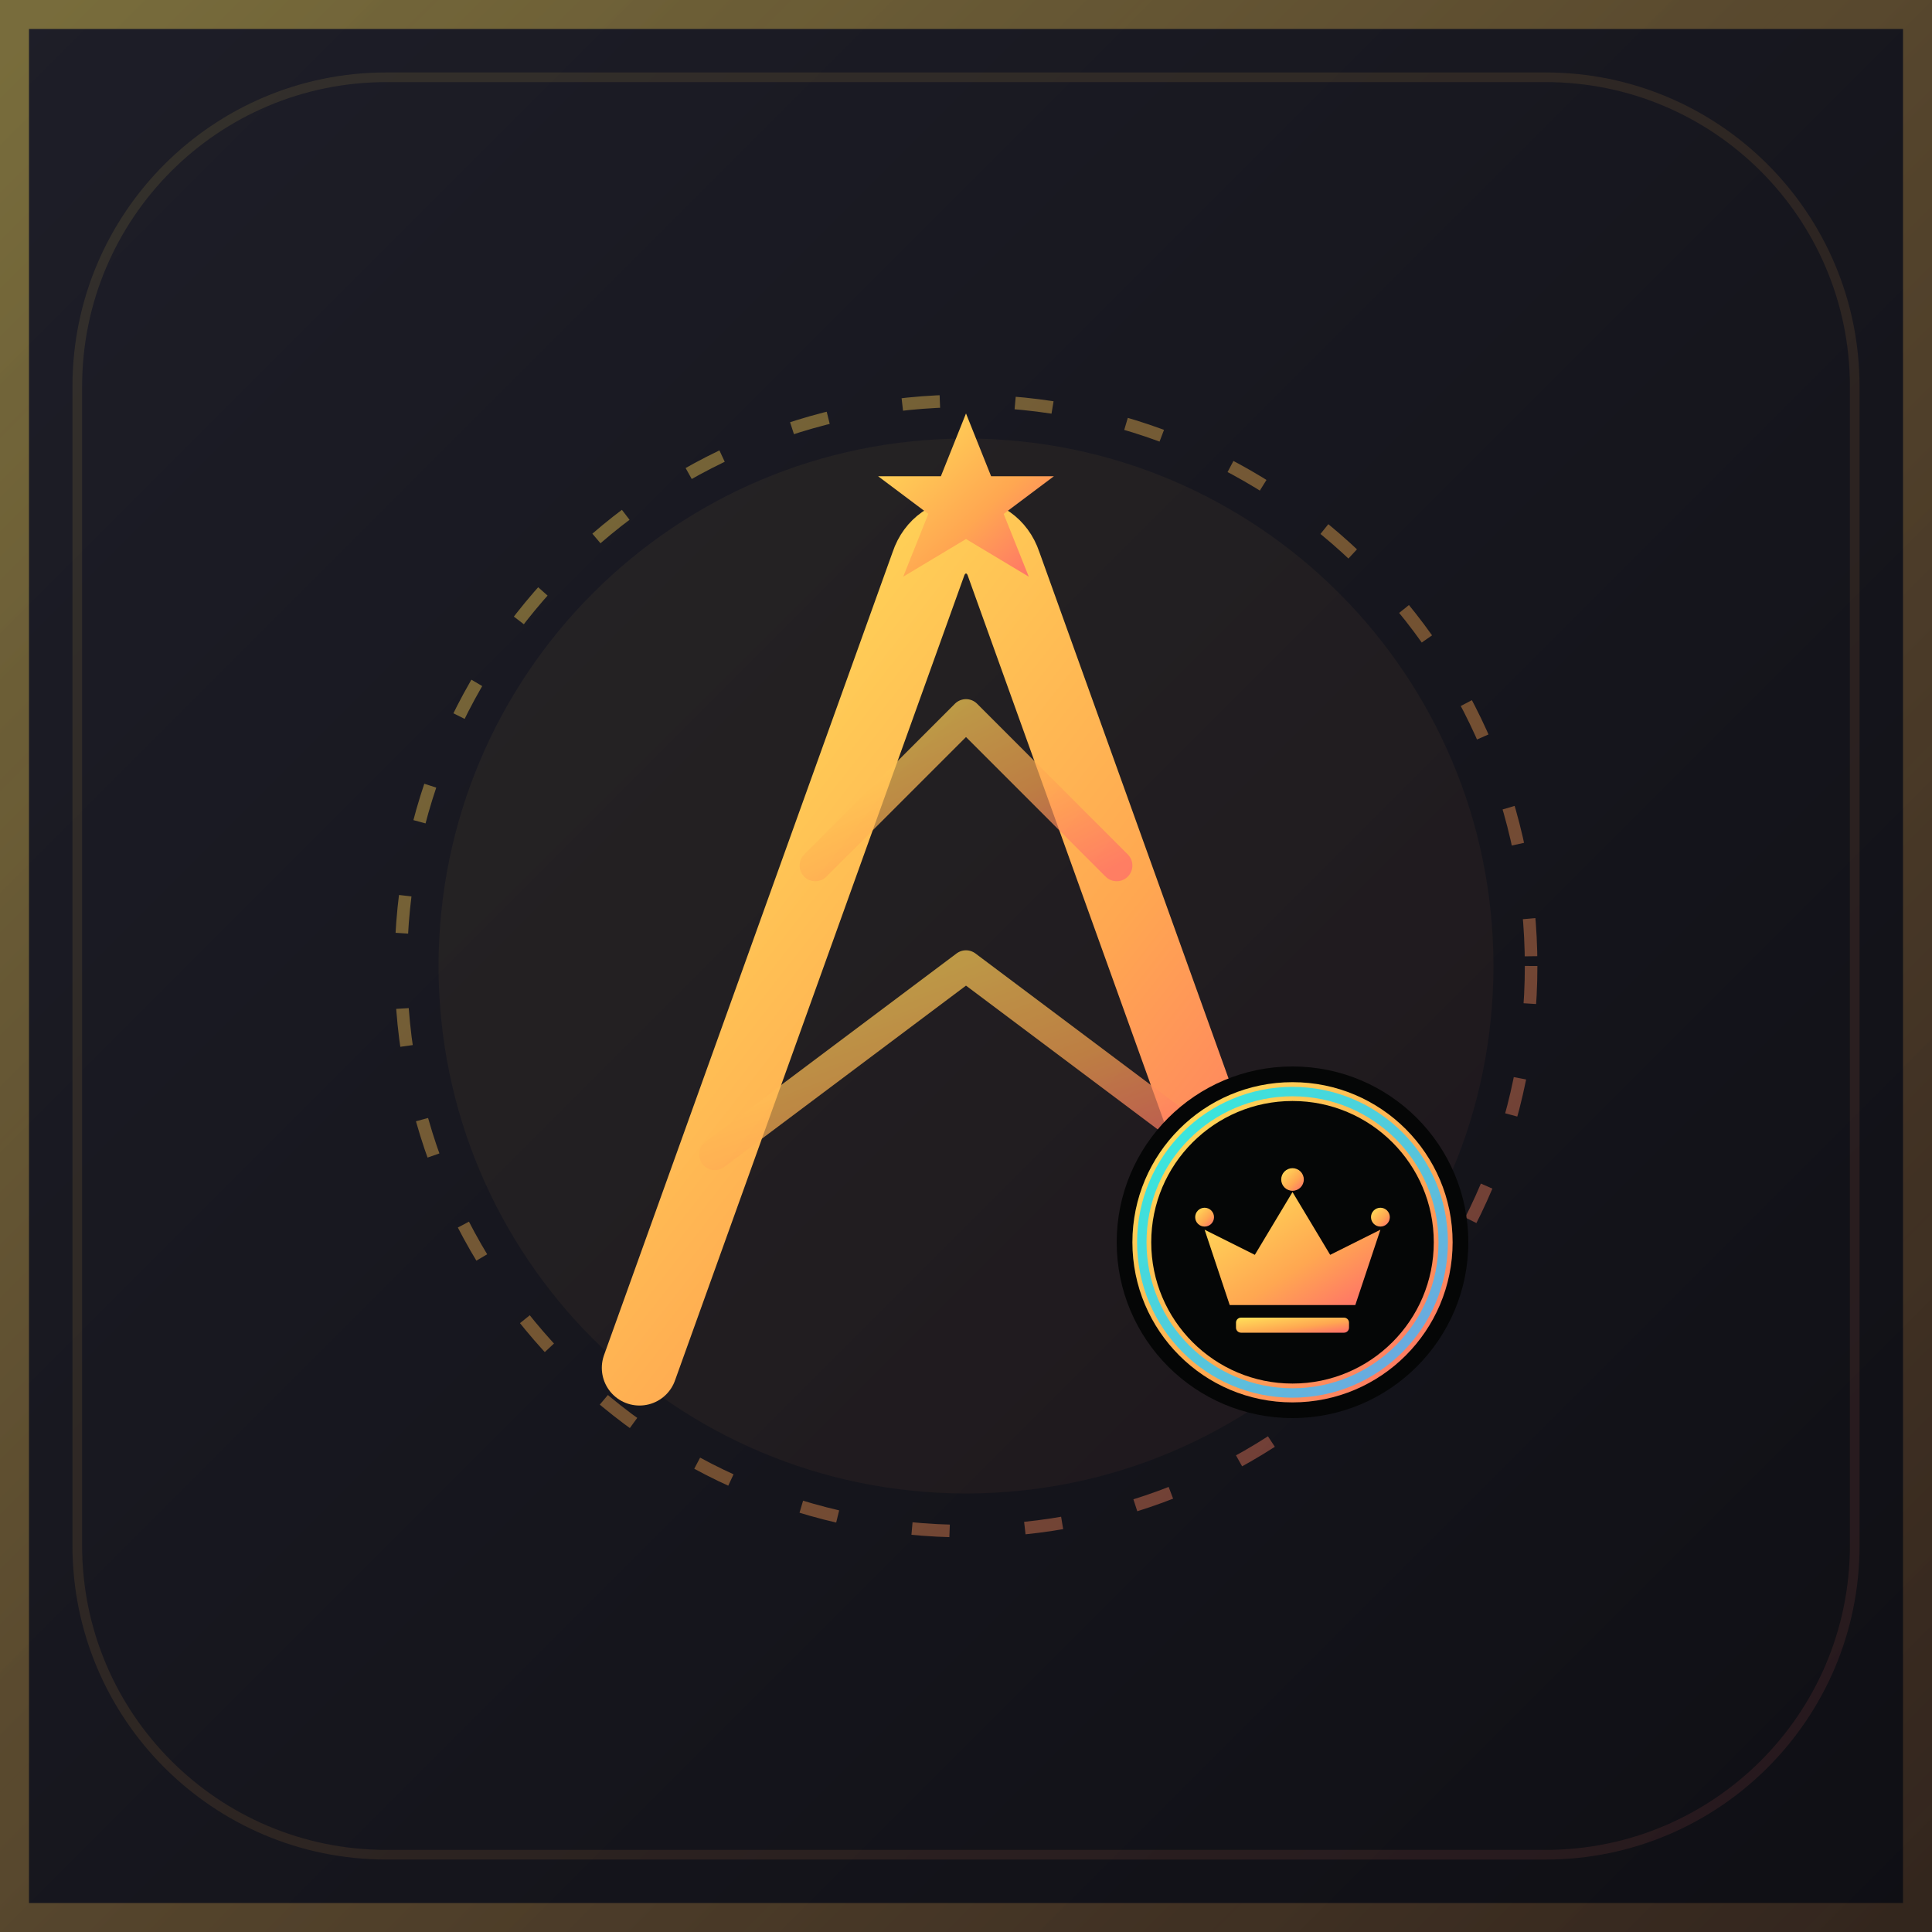
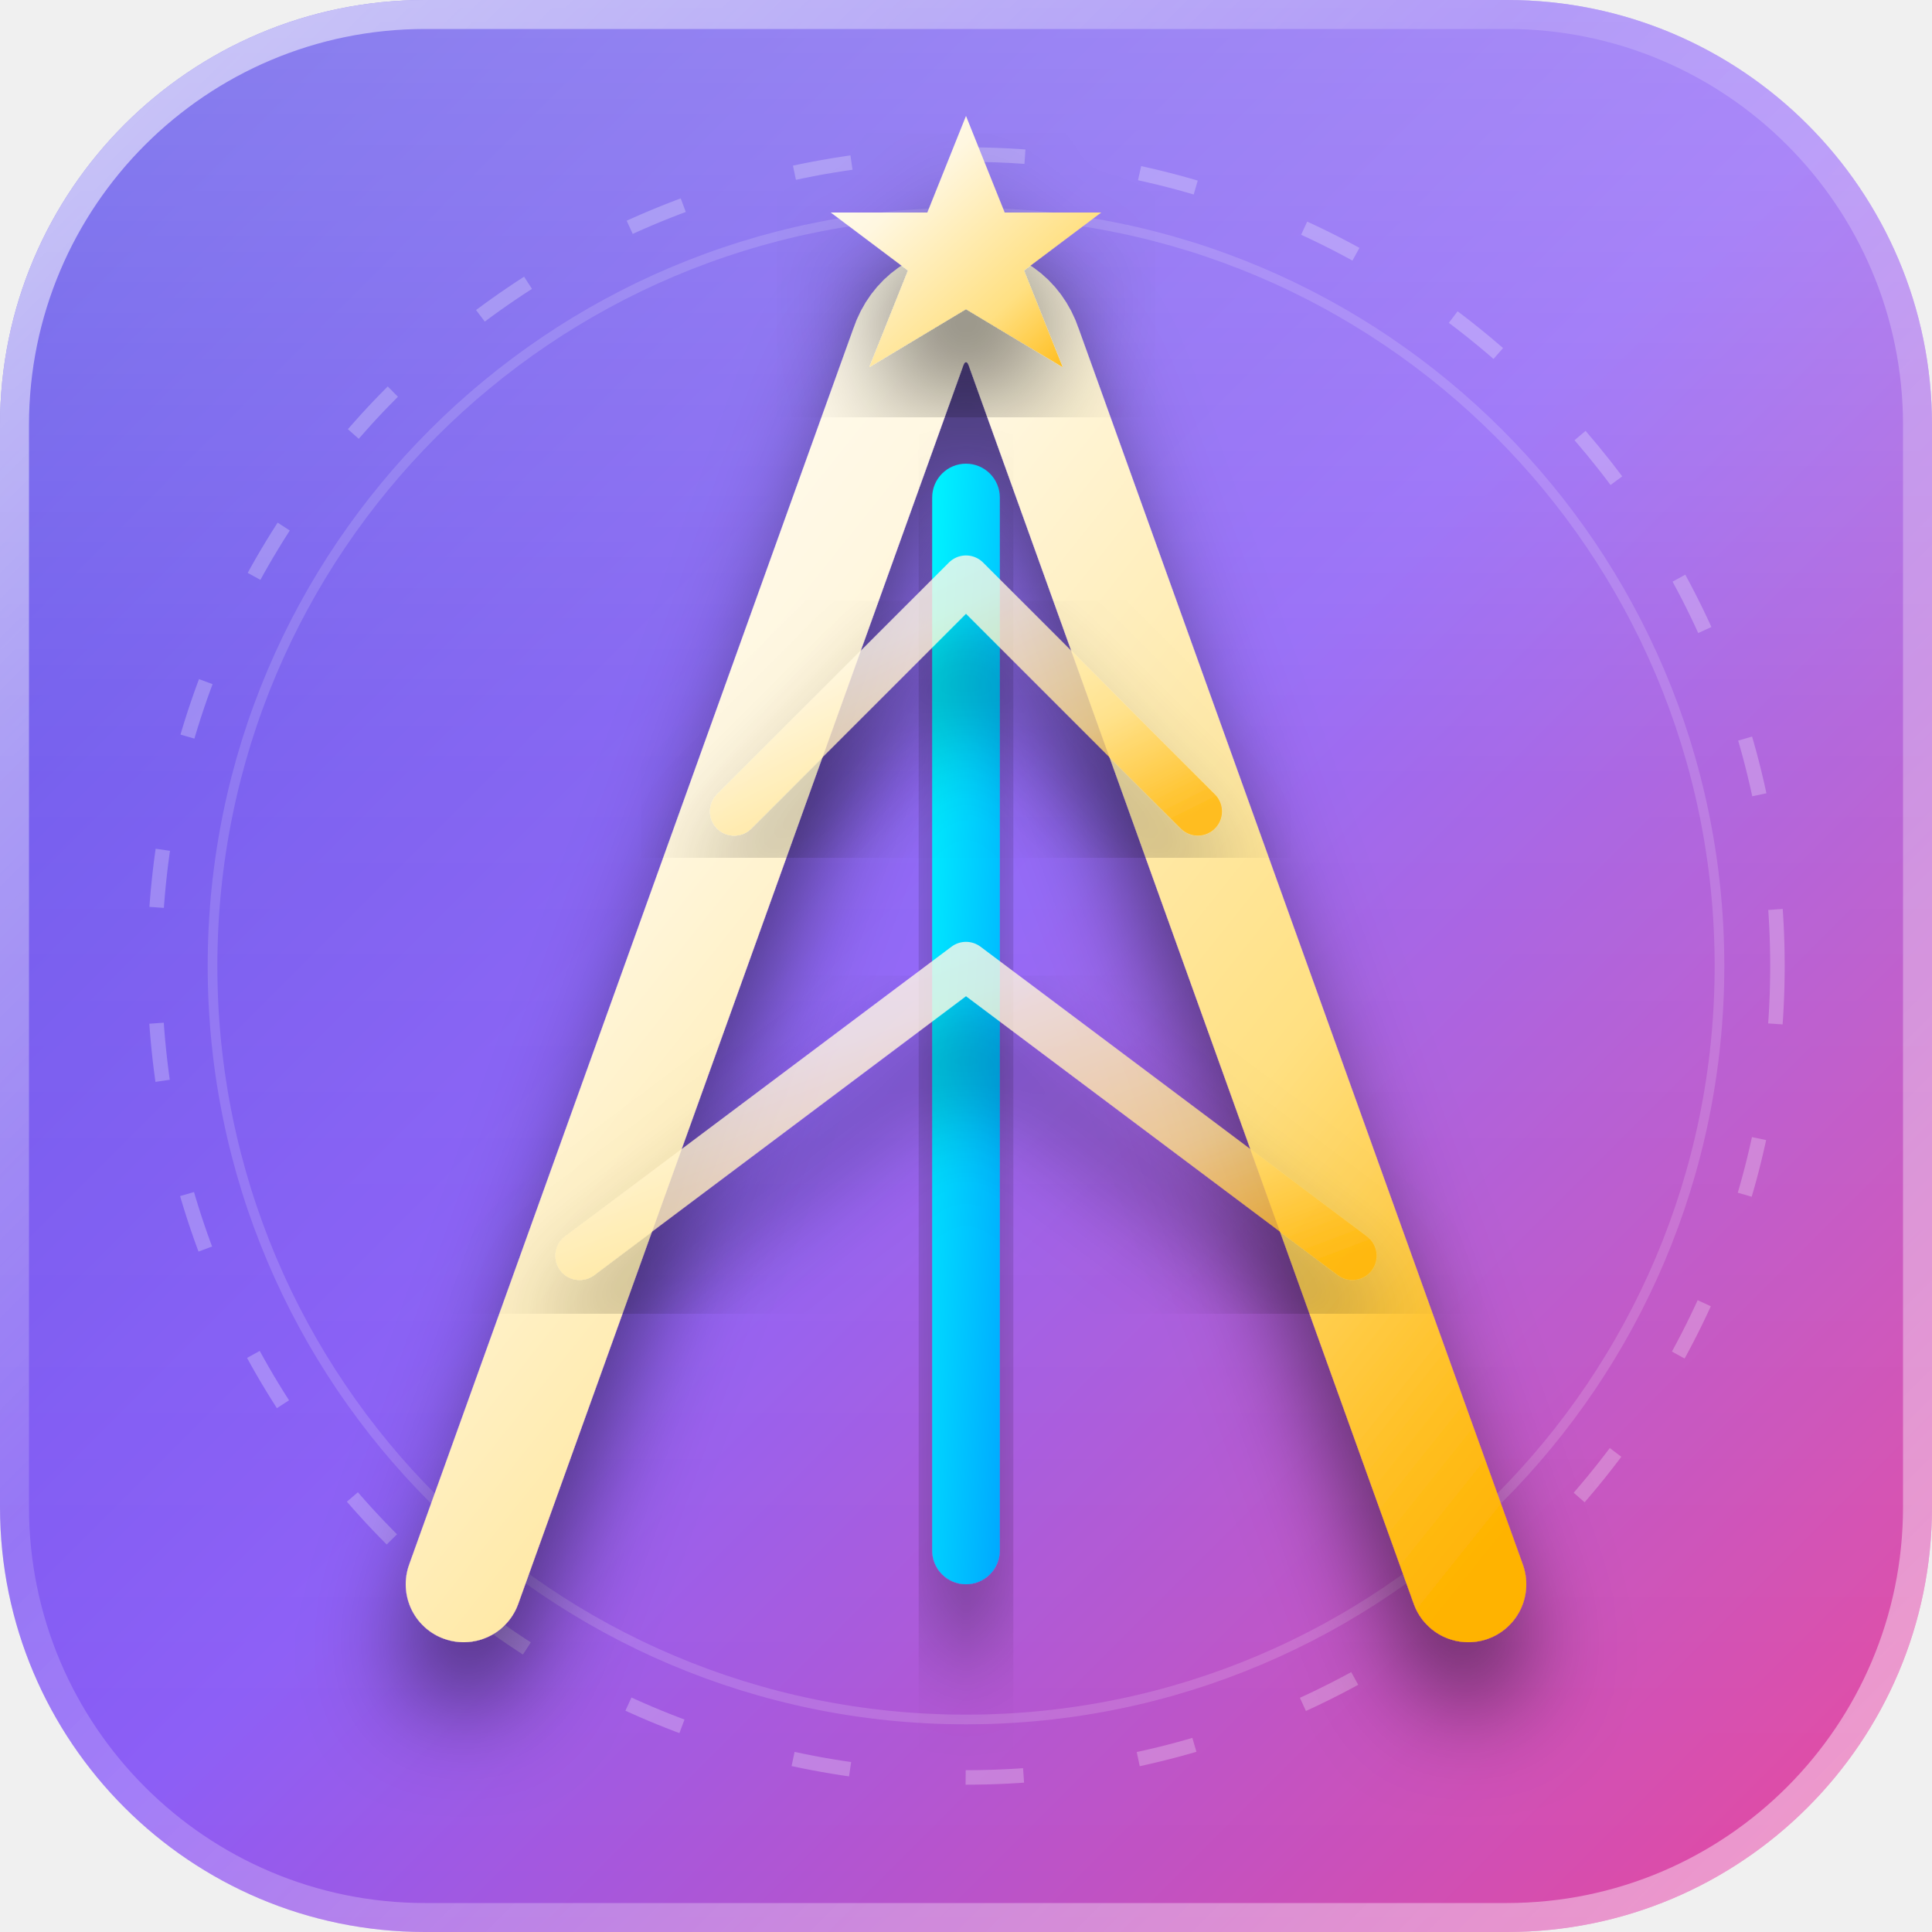
<svg xmlns="http://www.w3.org/2000/svg" viewBox="0 0 100 100" width="100%" height="100%" fill="none">
  <defs>
-     <linearGradient id="logoGold" x1="0%" y1="0%" x2="100%" y2="100%">
-       <stop offset="0%" stop-color="#FFE259" />
-       <stop offset="60%" stop-color="#FFA751" />
-       <stop offset="100%" stop-color="#FF6B6B" />
+     <linearGradient id="iconBg" x1="0%" y1="0%" x2="100%" y2="100%">
+       <stop offset="0%" stop-color="#4F46E5" />
+       <stop offset="50%" stop-color="#8B5CF6" />
+       <stop offset="100%" stop-color="#EC4899" />
    </linearGradient>
-     <linearGradient id="logoTeal" x1="0%" y1="0%" x2="100%" y2="100%">
-       <stop offset="0%" stop-color="#00F2FE" />
-       <stop offset="100%" stop-color="#4FACFE" />
+     <linearGradient id="highlight" x1="0%" y1="0%" x2="0%" y2="100%">
+       <stop offset="0%" stop-color="#FFFFFF" stop-opacity="0.3" />
+       <stop offset="40%" stop-color="#FFFFFF" stop-opacity="0.1" />
+       <stop offset="100%" stop-color="#FFFFFF" stop-opacity="0" />
    </linearGradient>
-     <linearGradient id="containerBg" x1="0%" y1="0%" x2="100%" y2="100%">
-       <stop offset="0%" stop-color="#1E1E28" />
-       <stop offset="100%" stop-color="#0F0F14" />
+     <linearGradient id="borderGrad" x1="0%" y1="0%" x2="100%" y2="100%">
+       <stop offset="0%" stop-color="#FFFFFF" stop-opacity="0.6" />
+       <stop offset="40%" stop-color="#FFFFFF" stop-opacity="0.15" />
+       <stop offset="100%" stop-color="#FFFFFF" stop-opacity="0.45" />
    </linearGradient>
-     <linearGradient id="containerBorder" x1="0%" y1="0%" x2="100%" y2="100%">
-       <stop offset="0%" stop-color="#FFE259" stop-opacity="0.4" />
-       <stop offset="100%" stop-color="#FFA751" stop-opacity="0.15" />
+     <linearGradient id="emblemGold" x1="0%" y1="0%" x2="100%" y2="100%">
+       <stop offset="0%" stop-color="#FFFFFF" />
+       <stop offset="30%" stop-color="#FFF7E0" />
+       <stop offset="70%" stop-color="#FFE082" />
+       <stop offset="100%" stop-color="#FFB300" />
    </linearGradient>
+     <linearGradient id="emblemCyan" x1="0%" y1="0%" x2="100%" y2="100%">
+       <stop offset="0%" stop-color="#00F5FF" />
+       <stop offset="100%" stop-color="#00A8FF" />
+     </linearGradient>
+     <filter id="emblemShadow" x="-20%" y="-20%" width="140%" height="140%">
+       <feDropShadow dx="0" dy="3.5" stdDeviation="2.5" flood-color="#000000" flood-opacity="0.5" />
+     </filter>
  </defs>
-   <rect x="0" y="0" width="100" height="100" fill="url(#containerBg)" />
-   <rect x="0.75" y="0.75" width="98.5" height="98.5" stroke="url(#containerBorder)" stroke-width="1.5" />
-   <rect x="4" y="4" width="92" height="92" rx="16" stroke="url(#logoGold)" stroke-width="0.5" opacity="0.1" />
-   <g transform="translate(17.5, 17.5) scale(0.65)">
-     <circle cx="50" cy="50" r="42" fill="url(#logoGold)" opacity="0.05" />
-     <circle cx="50" cy="50" r="45" stroke="url(#logoGold)" stroke-width="1" stroke-dasharray="3 6" opacity="0.4" />
-     <path d="M24 82 L47 18 C48 15, 52 15, 53 18 L76 82" stroke="url(#logoGold)" stroke-width="6" stroke-linecap="round" stroke-linejoin="round" />
-     <path d="M33 58 L67 58" stroke="url(#logoGold)" stroke-width="4" stroke-linecap="round" />
-     <path d="M50 24 L50 82" stroke="url(#logoTeal)" stroke-width="3.5" stroke-linecap="round" opacity="0.85" />
-     <path d="M38 42 L50 30 L62 42" stroke="url(#logoGold)" stroke-width="2.5" stroke-linecap="round" stroke-linejoin="round" opacity="0.7" />
-     <path d="M30 65 L50 50 L70 65" stroke="url(#logoGold)" stroke-width="2.5" stroke-linecap="round" stroke-linejoin="round" opacity="0.7" />
-     <path d="M18 82 L82 82" stroke="url(#logoGold)" stroke-width="5" stroke-linecap="round" />
-     <path d="M50 6 L52 11 L57 11 L53 14 L55 19 L50 16 L45 19 L47 14 L43 11 L48 11 Z" fill="url(#logoGold)" />
-     <g>
-       <circle cx="76" cy="72" r="14" fill="#050606" />
-       <circle cx="76" cy="72" r="12" fill="#050606" stroke="url(#logoGold)" stroke-width="1.5" />
-       <circle cx="76" cy="72" r="12" stroke="url(#logoTeal)" stroke-width="0.75" opacity="0.8" />
-       <path d="M71 77 L69 71 L73 73 L76 68 L79 73 L83 71 L81 77 Z" fill="url(#logoGold)" />
-       <rect x="71.5" y="78" width="9" height="1.2" rx="0.4" fill="url(#logoGold)" />
-       <circle cx="69" cy="70" r="0.75" fill="url(#logoGold)" />
-       <circle cx="76" cy="67" r="0.9" fill="url(#logoGold)" />
-       <circle cx="83" cy="70" r="0.75" fill="url(#logoGold)" />
-     </g>
-   </g>
+   <rect class="icon-bg-rect" x="0" y="0" width="100" height="100" rx="22" fill="url(#iconBg)" />
+   <rect class="icon-bg-rect" x="0" y="0" width="100" height="100" rx="22" fill="url(#highlight)" />
+   <circle cx="50" cy="50" r="42" stroke="#FFFFFF" stroke-width="0.75" stroke-dasharray="3 6" opacity="0.25" />
+   <circle cx="50" cy="50" r="39" stroke="#FFFFFF" stroke-width="0.5" opacity="0.15" />
+   <path d="M24 82 L47 18 C48 15, 52 15, 53 18 L76 82" stroke="url(#emblemGold)" stroke-width="6" stroke-linecap="round" stroke-linejoin="round" filter="url(#emblemShadow)" />
+   <path d="M33 58 L67 58" stroke="url(#emblemGold)" stroke-width="4" stroke-linecap="round" filter="url(#emblemShadow)" />
+   <rect x="48.25" y="24" width="3.5" height="58" rx="1.75" fill="url(#emblemCyan)" filter="url(#emblemShadow)" />
+   <path d="M38 42 L50 30 L62 42" stroke="url(#emblemGold)" stroke-width="2.5" stroke-linecap="round" stroke-linejoin="round" filter="url(#emblemShadow)" opacity="0.8" />
+   <path d="M30 65 L50 50 L70 65" stroke="url(#emblemGold)" stroke-width="2.5" stroke-linecap="round" stroke-linejoin="round" filter="url(#emblemShadow)" opacity="0.8" />
+   <path d="M18 82 L82 82" stroke="url(#emblemGold)" stroke-width="5" stroke-linecap="round" filter="url(#emblemShadow)" />
+   <path d="M50 6 L52 11 L57 11 L53 14 L55 19 L50 16 L45 19 L47 14 L43 11 L48 11 Z" fill="url(#emblemGold)" filter="url(#emblemShadow)" />
+   <rect class="icon-bg-rect" x="0.75" y="0.75" width="98.5" height="98.5" rx="21.25" stroke="url(#borderGrad)" stroke-width="1.5" fill="none" />
</svg>
